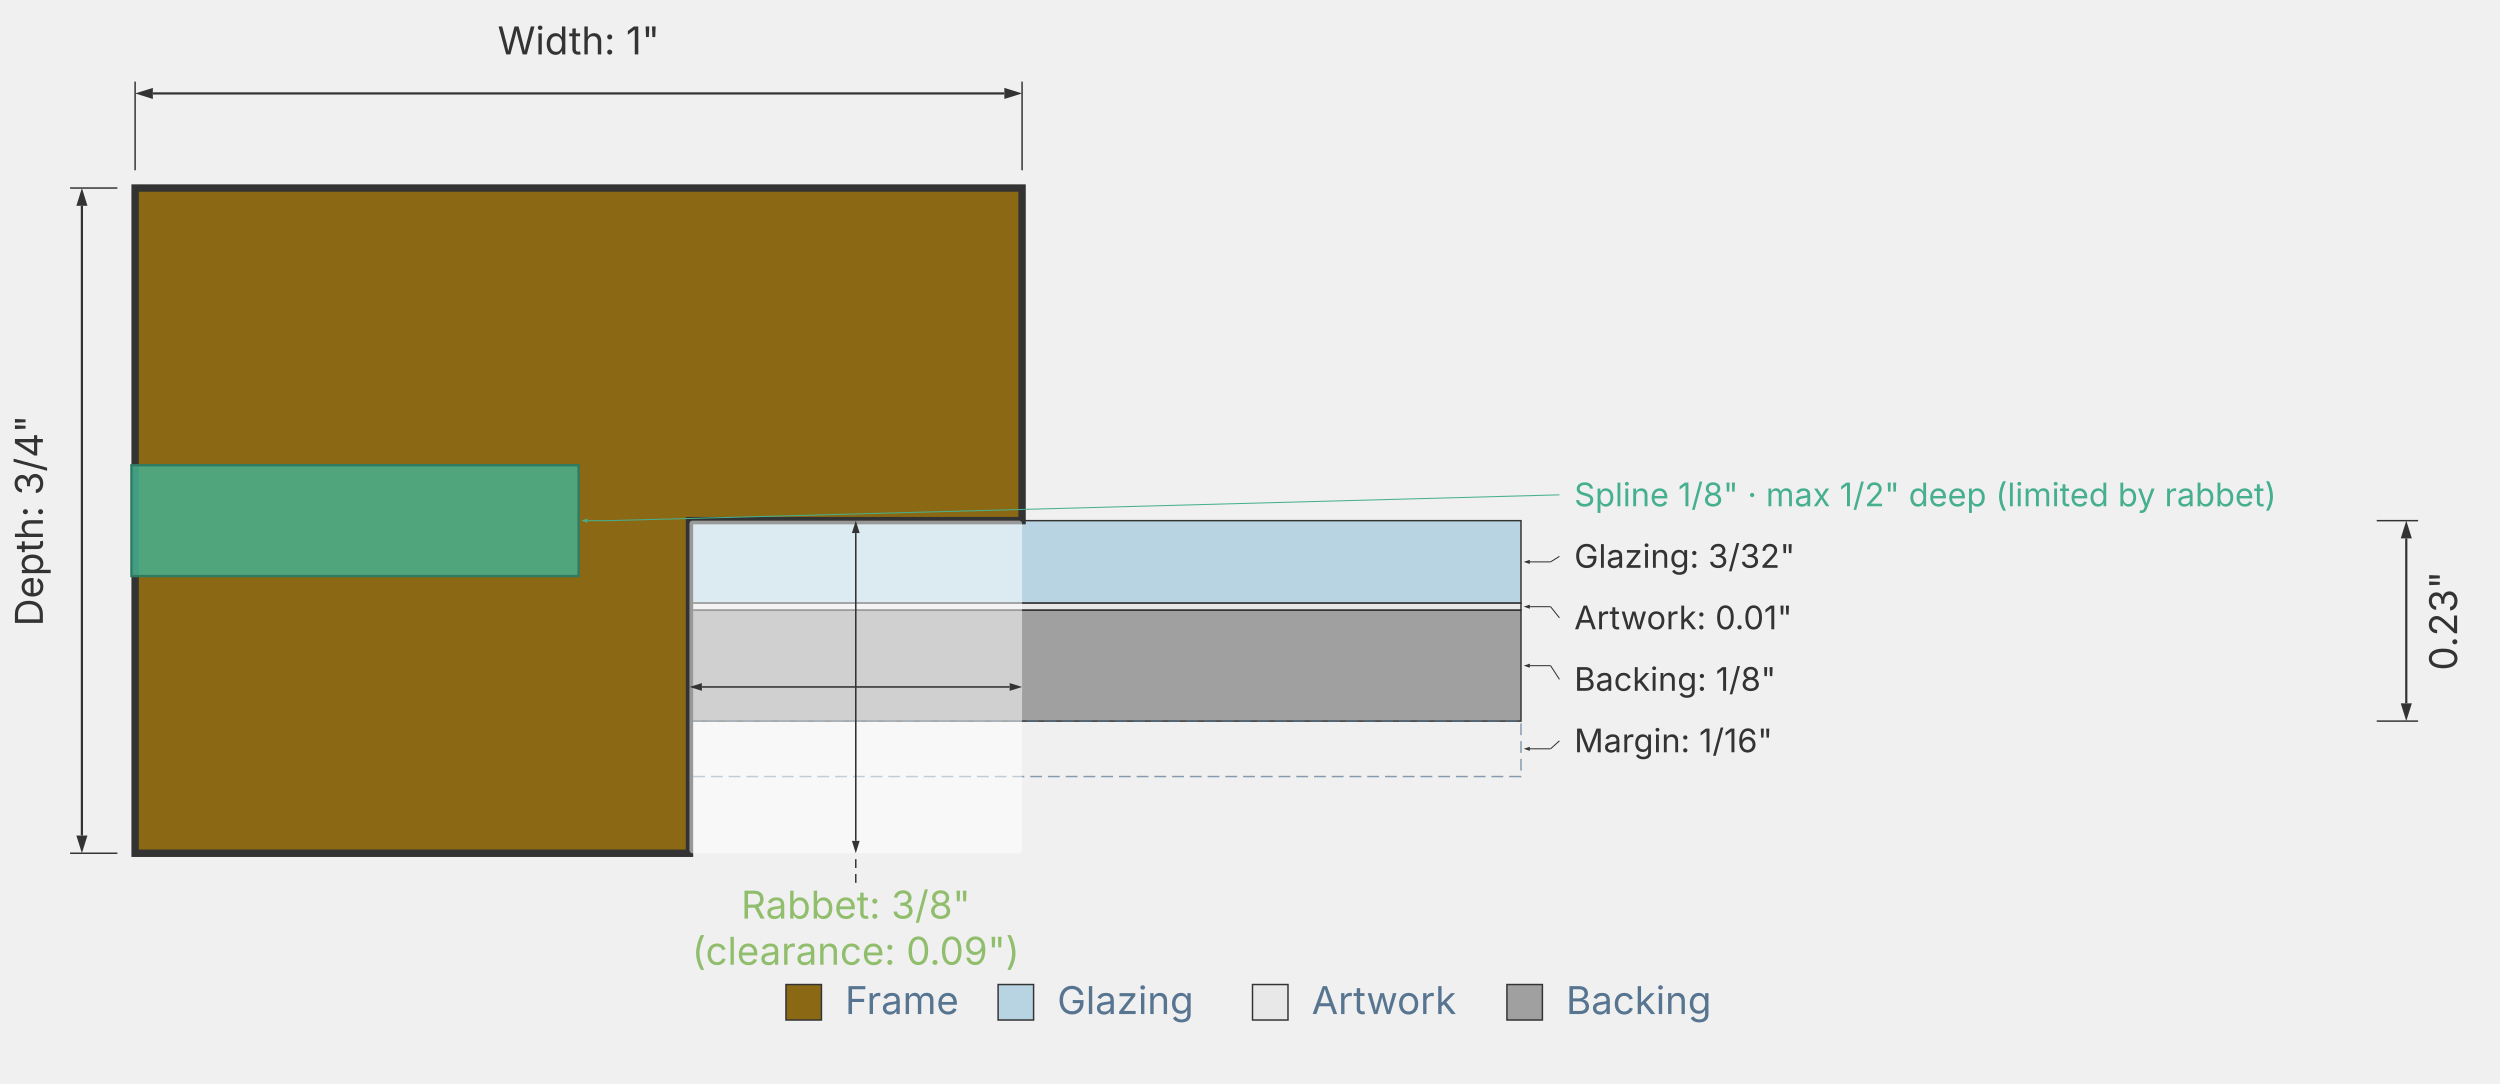
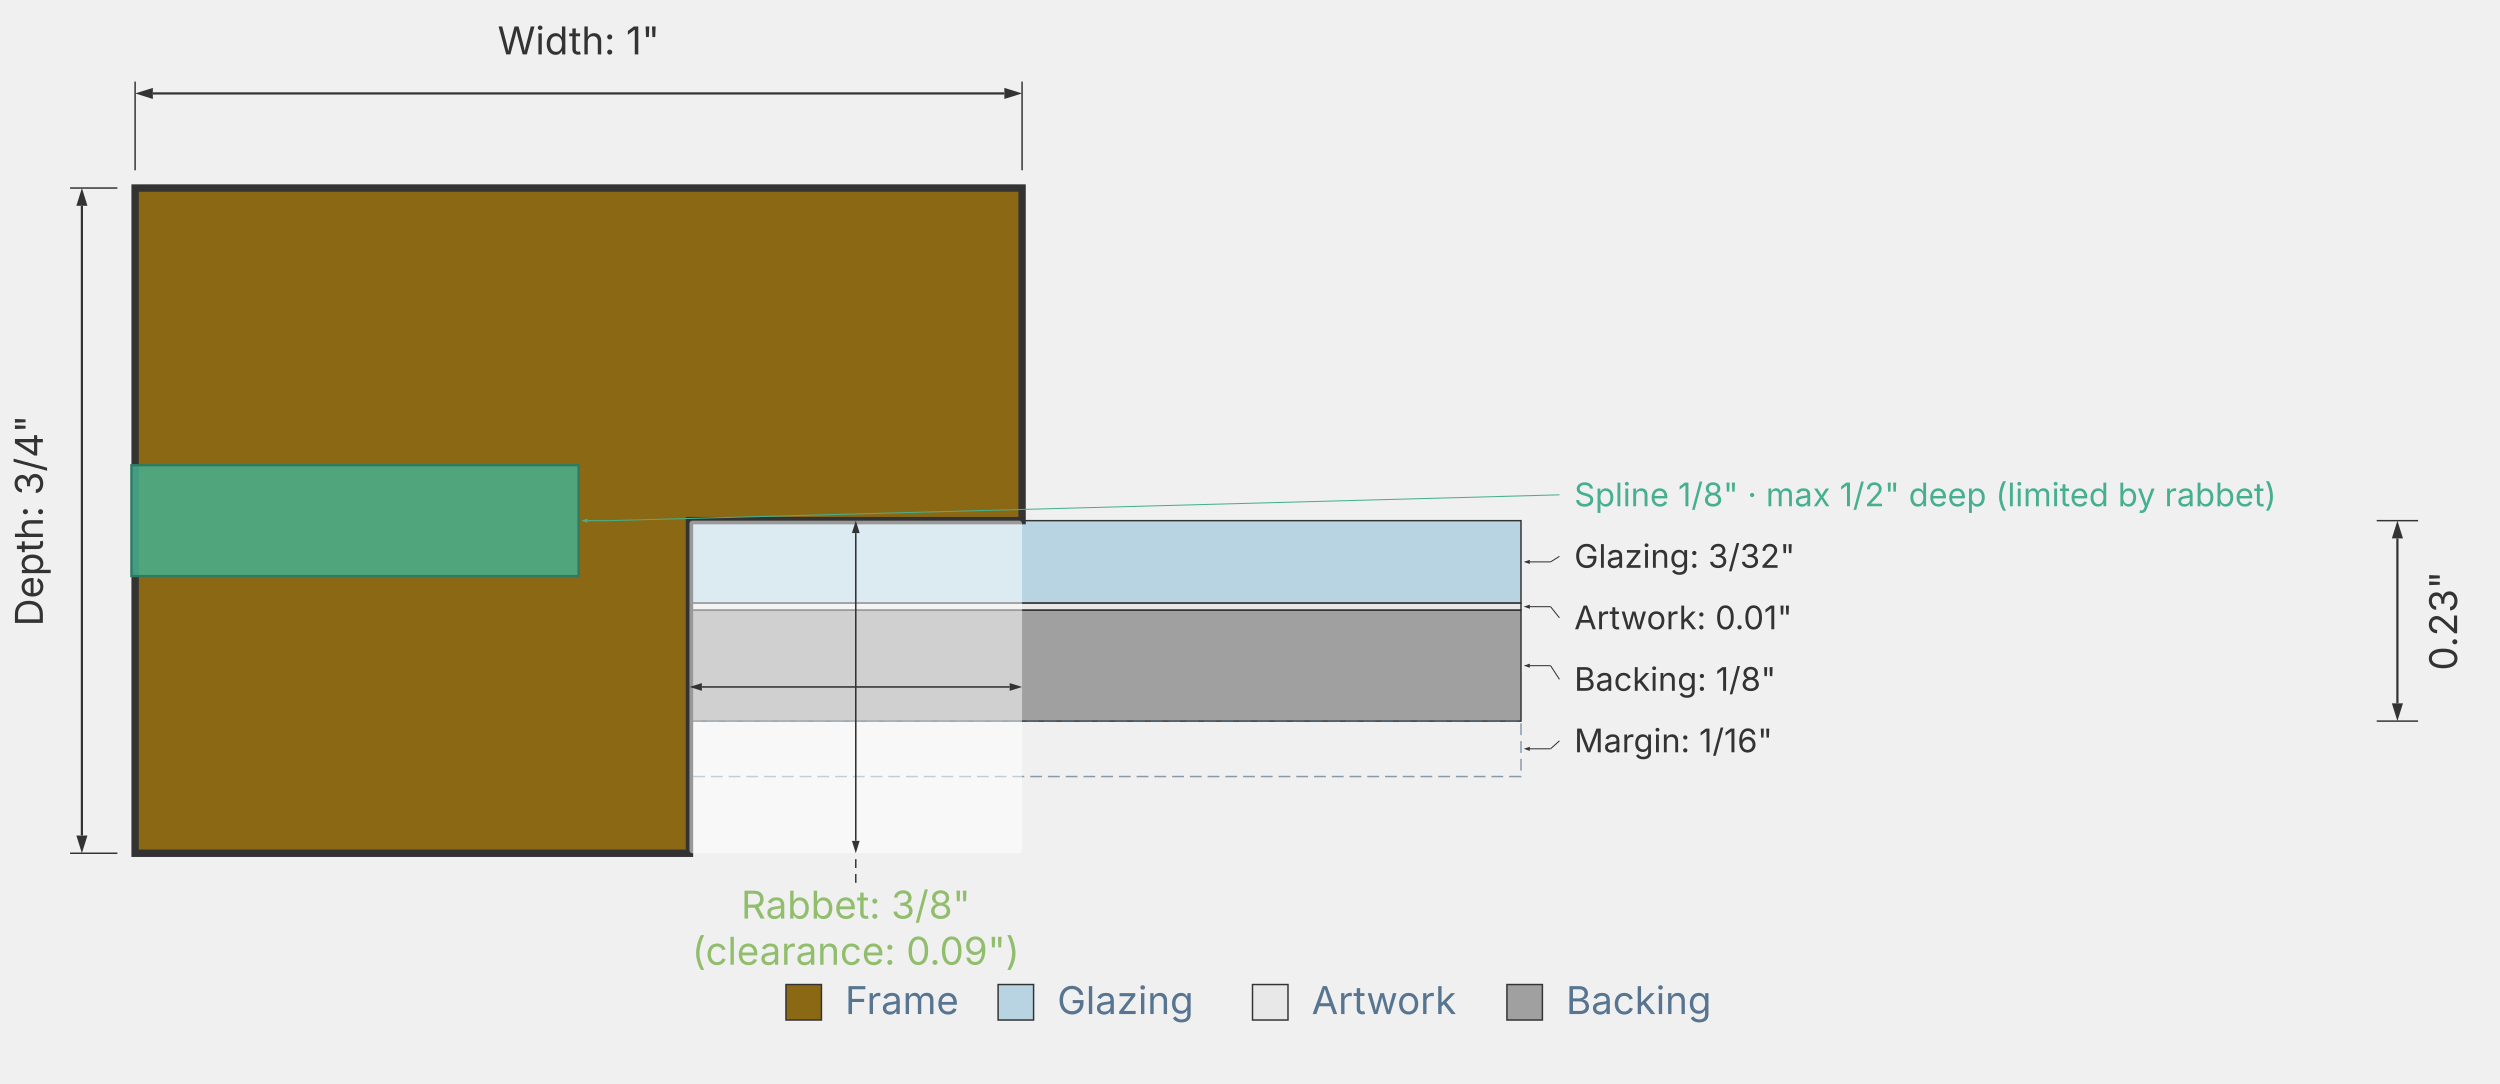
<svg xmlns="http://www.w3.org/2000/svg" viewBox="-22.79 108.70 845.58 366.60">
  <g id="section-content" transform="translate(-86.15, 0)">
    <g id="section-geometry">
      <rect x="296.56" y="284.80" width="281.25" height="27.90" stroke="#333333" stroke-width="0.5" fill="#B8D4E3" />
      <rect x="296.56" y="312.70" width="281.25" height="2.40" stroke="#333333" stroke-width="0.5" fill="#E8E8E8" />
      <rect x="296.56" y="315.10" width="281.25" height="37.50" stroke="#333333" stroke-width="0.5" fill="#A0A0A0" />
      <rect x="296.56" y="352.60" width="281.25" height="18.75" stroke="#577590" stroke-width="0.5" stroke-dasharray="4,2" fill="none" opacity="0.7" />
      <polygon points="109.06,172.30 409.06,172.30 409.06,284.80 296.56,284.80 296.56,397.30 109.06,397.30" stroke="#333333" stroke-width="2.5" fill="#8B6914" />
      <g id="spline-slots">
        <rect x="107.81" y="266.05" width="151.25" height="37.50" fill="#46af8f" fill-opacity="0.85" stroke="#2e7a63" stroke-width="0.8" />
      </g>
    </g>
    <g id="section-dimensions">
      <line x1="103.06" y1="172.30" x2="87.06" y2="172.30" stroke="#333333" stroke-width="0.5" />
      <line x1="103.06" y1="397.30" x2="87.06" y2="397.30" stroke="#333333" stroke-width="0.5" />
      <polygon points="91.06,172.30 89.19,178.30 92.94,178.30" fill="#333333" data-arrow="true" />
      <line x1="91.06" y1="178.30" x2="91.06" y2="391.30" stroke="#333333" stroke-width="0.75" />
      <polygon points="91.06,397.30 92.94,391.30 89.19,391.30" fill="#333333" data-arrow="true" />
      <text x="77.86" y="284.80" fill="#333333" font-family="Inter, system-ui, -apple-system, sans-serif" font-size="13px" text-anchor="middle" transform="rotate(-90 77.86 284.80)">Depth: 3/4"</text>
      <line x1="109.06" y1="166.30" x2="109.06" y2="136.30" stroke="#333333" stroke-width="0.5" />
      <line x1="409.06" y1="166.30" x2="409.06" y2="136.30" stroke="#333333" stroke-width="0.5" />
      <polygon points="109.06,140.30 115.06,142.18 115.06,138.43" fill="#333333" data-arrow="true" />
      <line x1="115.06" y1="140.30" x2="403.06" y2="140.30" stroke="#333333" stroke-width="0.75" />
      <polygon points="409.06,140.30 403.06,138.43 403.06,142.18" fill="#333333" data-arrow="true" />
      <text transform="translate(259.06, 127.10)" fill="#333333" font-family="Inter, system-ui, -apple-system, sans-serif" font-size="13px" text-anchor="middle">Width: 1"</text>
      <rect x="296.56" y="284.80" width="112.50" height="112.50" fill="#FFFFFF" fill-opacity="0.5" stroke="none" rx="1" />
      <polygon points="296.56,341.05 300.76,342.36 300.76,339.74" fill="#333333" data-arrow="true" />
      <line x1="300.76" y1="341.05" x2="404.86" y2="341.05" stroke="#333333" stroke-width="0.525" />
      <polygon points="409.06,341.05 404.86,339.74 404.86,342.36" fill="#333333" data-arrow="true" />
      <polygon points="352.81,284.80 351.50,289.00 354.12,289.00" fill="#333333" data-arrow="true" />
      <line x1="352.81" y1="289.00" x2="352.81" y2="393.10" stroke="#333333" stroke-width="0.525" />
      <polygon points="352.81,397.30 354.12,393.10 351.50,393.10" fill="#333333" data-arrow="true" />
      <polygon points="259.96,284.80 262.06,285.50 262.06,284.10" fill="#46af8f" data-arrow="true" />
      <line x1="262.06" y1="284.80" x2="269.06" y2="284.80" stroke="#46af8f" stroke-width="0.35" />
      <line x1="269.06" y1="284.80" x2="590.81" y2="276.07" stroke="#46af8f" stroke-width="0.35" />
      <text transform="translate(595.81, 279.94)" fill="#46af8f" font-family="Inter, system-ui, -apple-system, sans-serif" font-size="11.0px">Spline 1/8" · max 1/2" deep (limited by rabbet)</text>
      <polygon points="578.71,298.75 580.81,299.45 580.81,298.05" fill="#333333" data-arrow="true" />
      <line x1="580.81" y1="298.75" x2="587.81" y2="298.75" stroke="#333333" stroke-width="0.35" />
      <line x1="587.81" y1="298.75" x2="590.81" y2="296.88" stroke="#333333" stroke-width="0.35" />
      <text transform="translate(595.81, 300.74)" fill="#333333" font-family="Inter, system-ui, -apple-system, sans-serif" font-size="11.0px">Glazing: 3/32"</text>
      <polygon points="578.71,313.90 580.81,314.60 580.81,313.20" fill="#333333" data-arrow="true" />
      <line x1="580.81" y1="313.90" x2="587.81" y2="313.90" stroke="#333333" stroke-width="0.35" />
      <line x1="587.81" y1="313.90" x2="590.81" y2="317.68" stroke="#333333" stroke-width="0.35" />
      <text transform="translate(595.81, 321.54)" fill="#333333" font-family="Inter, system-ui, -apple-system, sans-serif" font-size="11.0px">Artwork: 0.01"</text>
      <polygon points="578.71,333.85 580.81,334.55 580.81,333.15" fill="#333333" data-arrow="true" />
      <line x1="580.81" y1="333.85" x2="587.81" y2="333.85" stroke="#333333" stroke-width="0.35" />
      <line x1="587.81" y1="333.85" x2="590.81" y2="338.48" stroke="#333333" stroke-width="0.35" />
      <text transform="translate(595.81, 342.34)" fill="#333333" font-family="Inter, system-ui, -apple-system, sans-serif" font-size="11.0px">Backing: 1/8"</text>
      <polygon points="578.71,361.97 580.81,362.67 580.81,361.27" fill="#333333" data-arrow="true" />
      <line x1="580.81" y1="361.97" x2="587.81" y2="361.97" stroke="#333333" stroke-width="0.35" />
      <line x1="587.81" y1="361.97" x2="590.81" y2="359.27" stroke="#333333" stroke-width="0.35" />
      <text transform="translate(595.81, 363.14)" fill="#333333" font-family="Inter, system-ui, -apple-system, sans-serif" font-size="11.0px">Margin: 1/16"</text>
      <line x1="867.24" y1="284.80" x2="881.24" y2="284.80" stroke="#333333" stroke-width="0.5" />
      <line x1="867.24" y1="352.60" x2="881.24" y2="352.60" stroke="#333333" stroke-width="0.5" />
-       <polygon points="877.24,284.80 875.37,290.80 879.12,290.80" fill="#333333" data-arrow="true" />
-       <line x1="877.24" y1="290.80" x2="877.24" y2="346.60" stroke="#333333" stroke-width="0.75" />
-       <polygon points="877.24,352.60 879.12,346.60 875.37,346.60" fill="#333333" data-arrow="true" />
+       <polygon points="874.24,284.80 872.37,290.80 876.12,290.80" fill="#333333" data-arrow="true" />
+       <line x1="874.24" y1="290.80" x2="874.24" y2="346.60" stroke="#333333" stroke-width="0.75" />
+       <polygon points="874.24,352.60 876.12,346.60 872.37,346.60" fill="#333333" data-arrow="true" />
      <text x="894.44" y="318.70" fill="#333333" font-family="Inter, system-ui, -apple-system, sans-serif" font-size="13px" text-anchor="middle" transform="rotate(-90 894.44 318.70)">0.23"</text>
      <line x1="352.81" y1="399.30" x2="352.81" y2="407.30" stroke="#333333" stroke-width="0.5" stroke-dasharray="3,2" />
      <text transform="translate(352.81, 419.40)" fill="#90be6d" font-family="Inter, system-ui, -apple-system, sans-serif" font-size="13px" text-anchor="middle">Rabbet: 3/8"</text>
      <text transform="translate(352.81, 435.00)" fill="#90be6d" font-family="Inter, system-ui, -apple-system, sans-serif" font-size="13px" text-anchor="middle">(clearance: 0.09")</text>
    </g>
  </g>
  <g id="legend">
    <rect x="243.05" y="441.70" width="12" height="12" fill="#8B6914" stroke="#333333" stroke-width="0.5" />
    <text transform="translate(263.05, 451.70)" fill="#577590" font-family="Inter, system-ui, -apple-system, sans-serif" font-size="13px">Frame</text>
    <rect x="314.80" y="441.70" width="12" height="12" fill="#B8D4E3" stroke="#333333" stroke-width="0.5" />
    <text transform="translate(334.80, 451.70)" fill="#577590" font-family="Inter, system-ui, -apple-system, sans-serif" font-size="13px">Glazing</text>
    <rect x="400.85" y="441.70" width="12" height="12" fill="#E8E8E8" stroke="#333333" stroke-width="0.5" />
    <text transform="translate(420.85, 451.70)" fill="#577590" font-family="Inter, system-ui, -apple-system, sans-serif" font-size="13px">Artwork</text>
    <rect x="486.90" y="441.70" width="12" height="12" fill="#A0A0A0" stroke="#333333" stroke-width="0.5" />
    <text transform="translate(506.90, 451.70)" fill="#577590" font-family="Inter, system-ui, -apple-system, sans-serif" font-size="13px">Backing</text>
  </g>
</svg>
